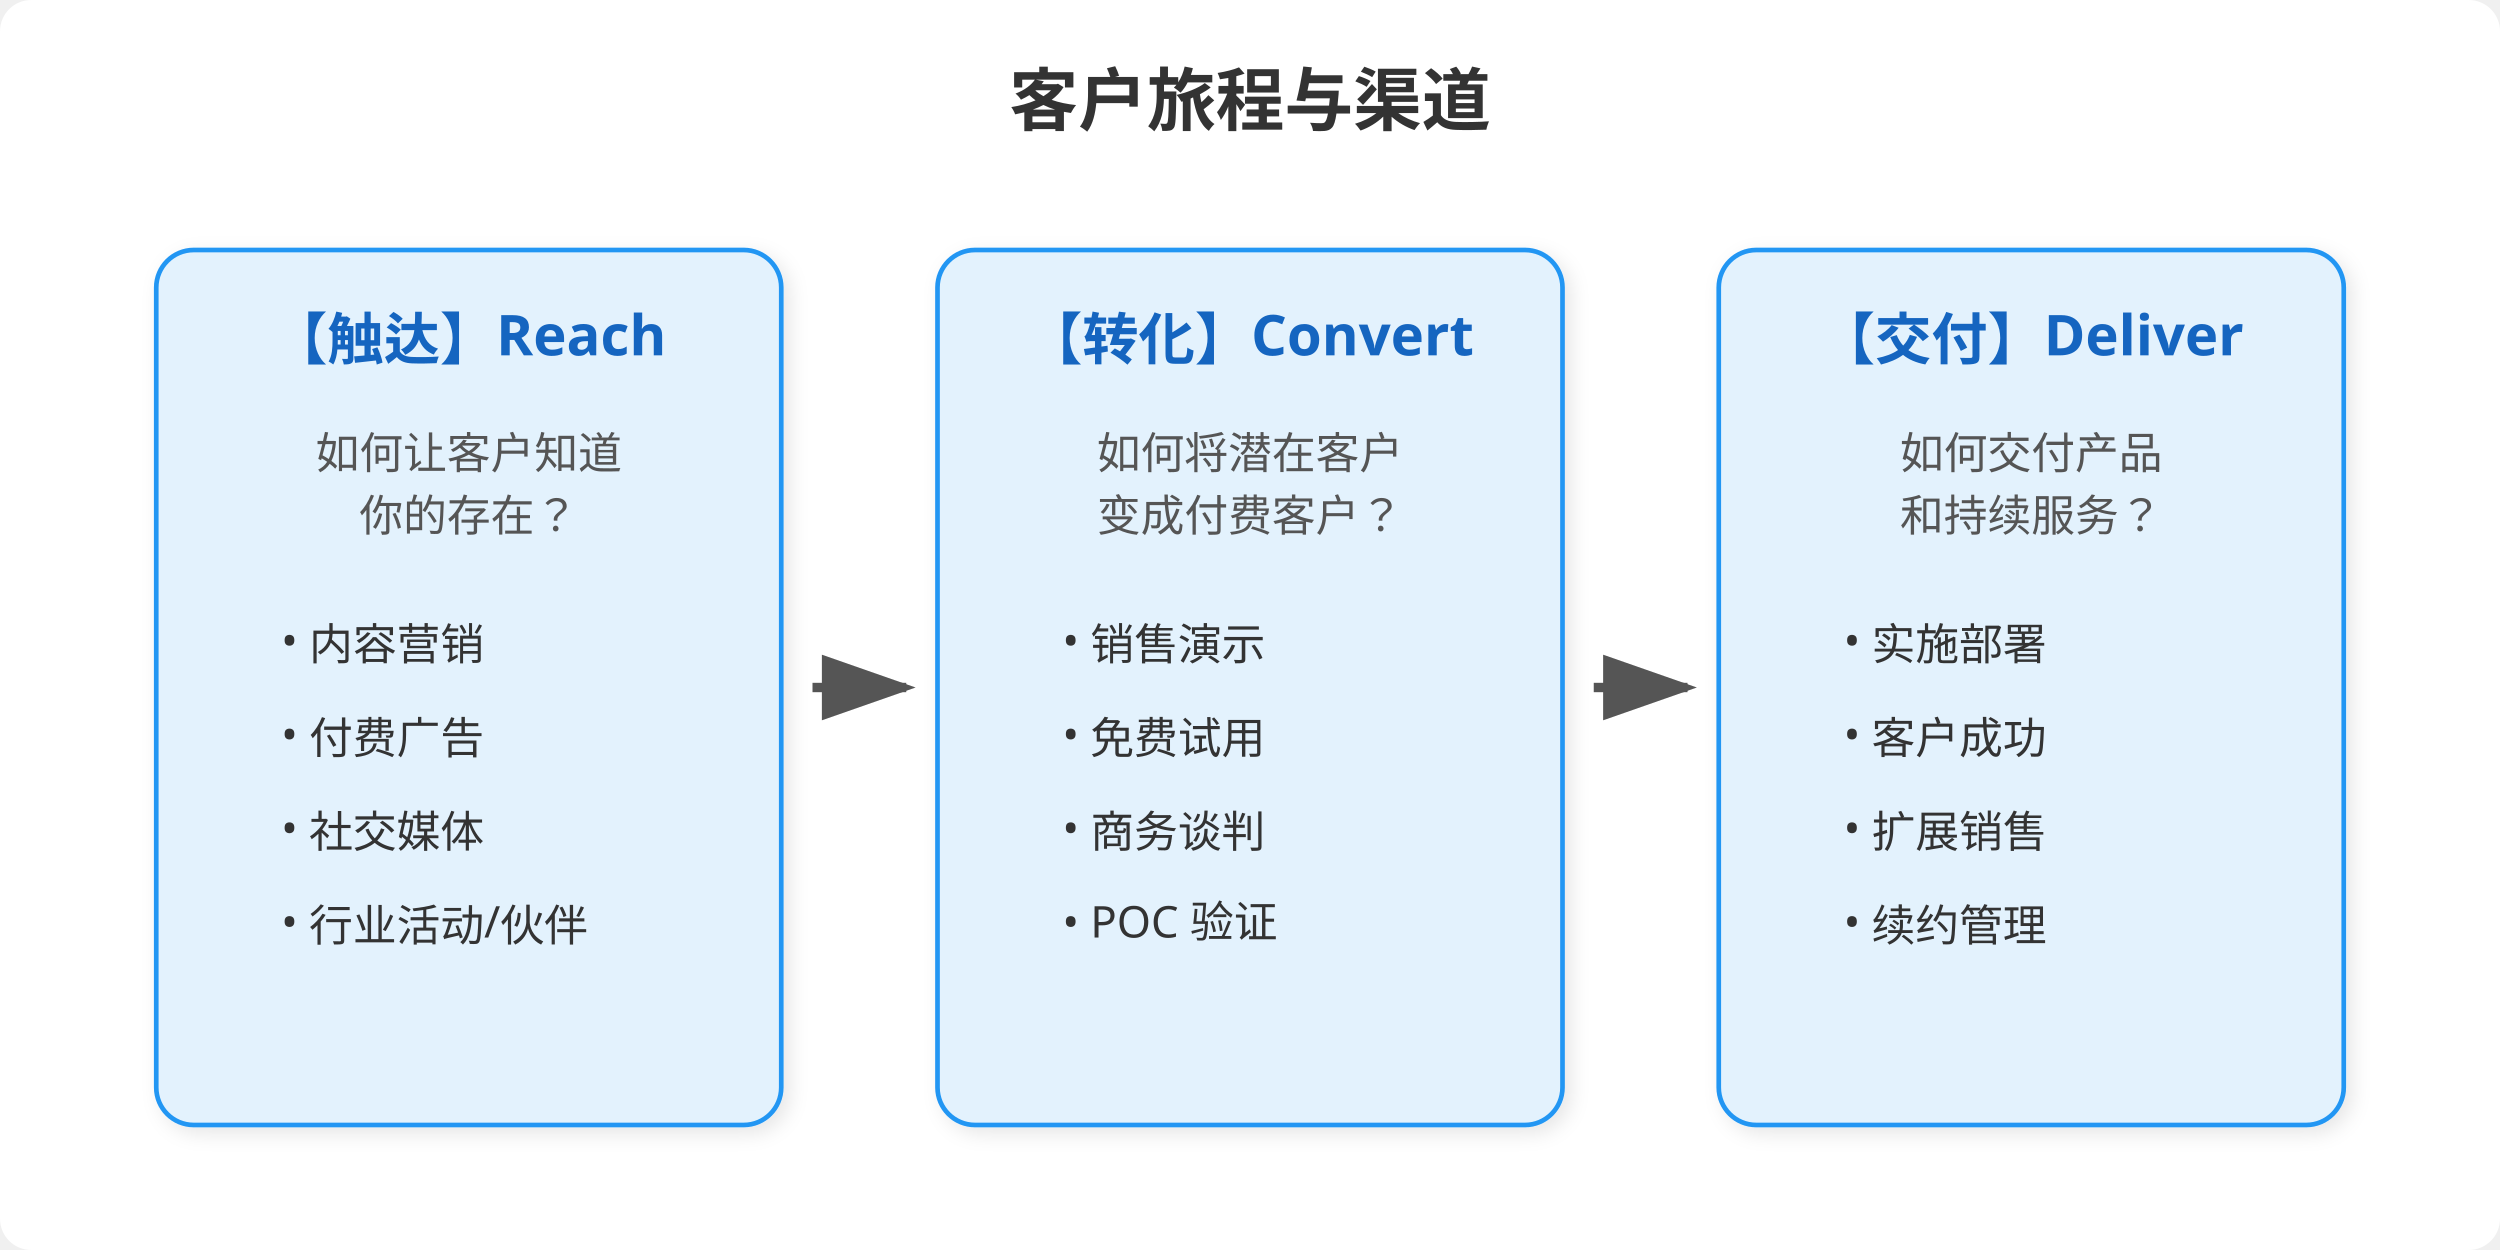
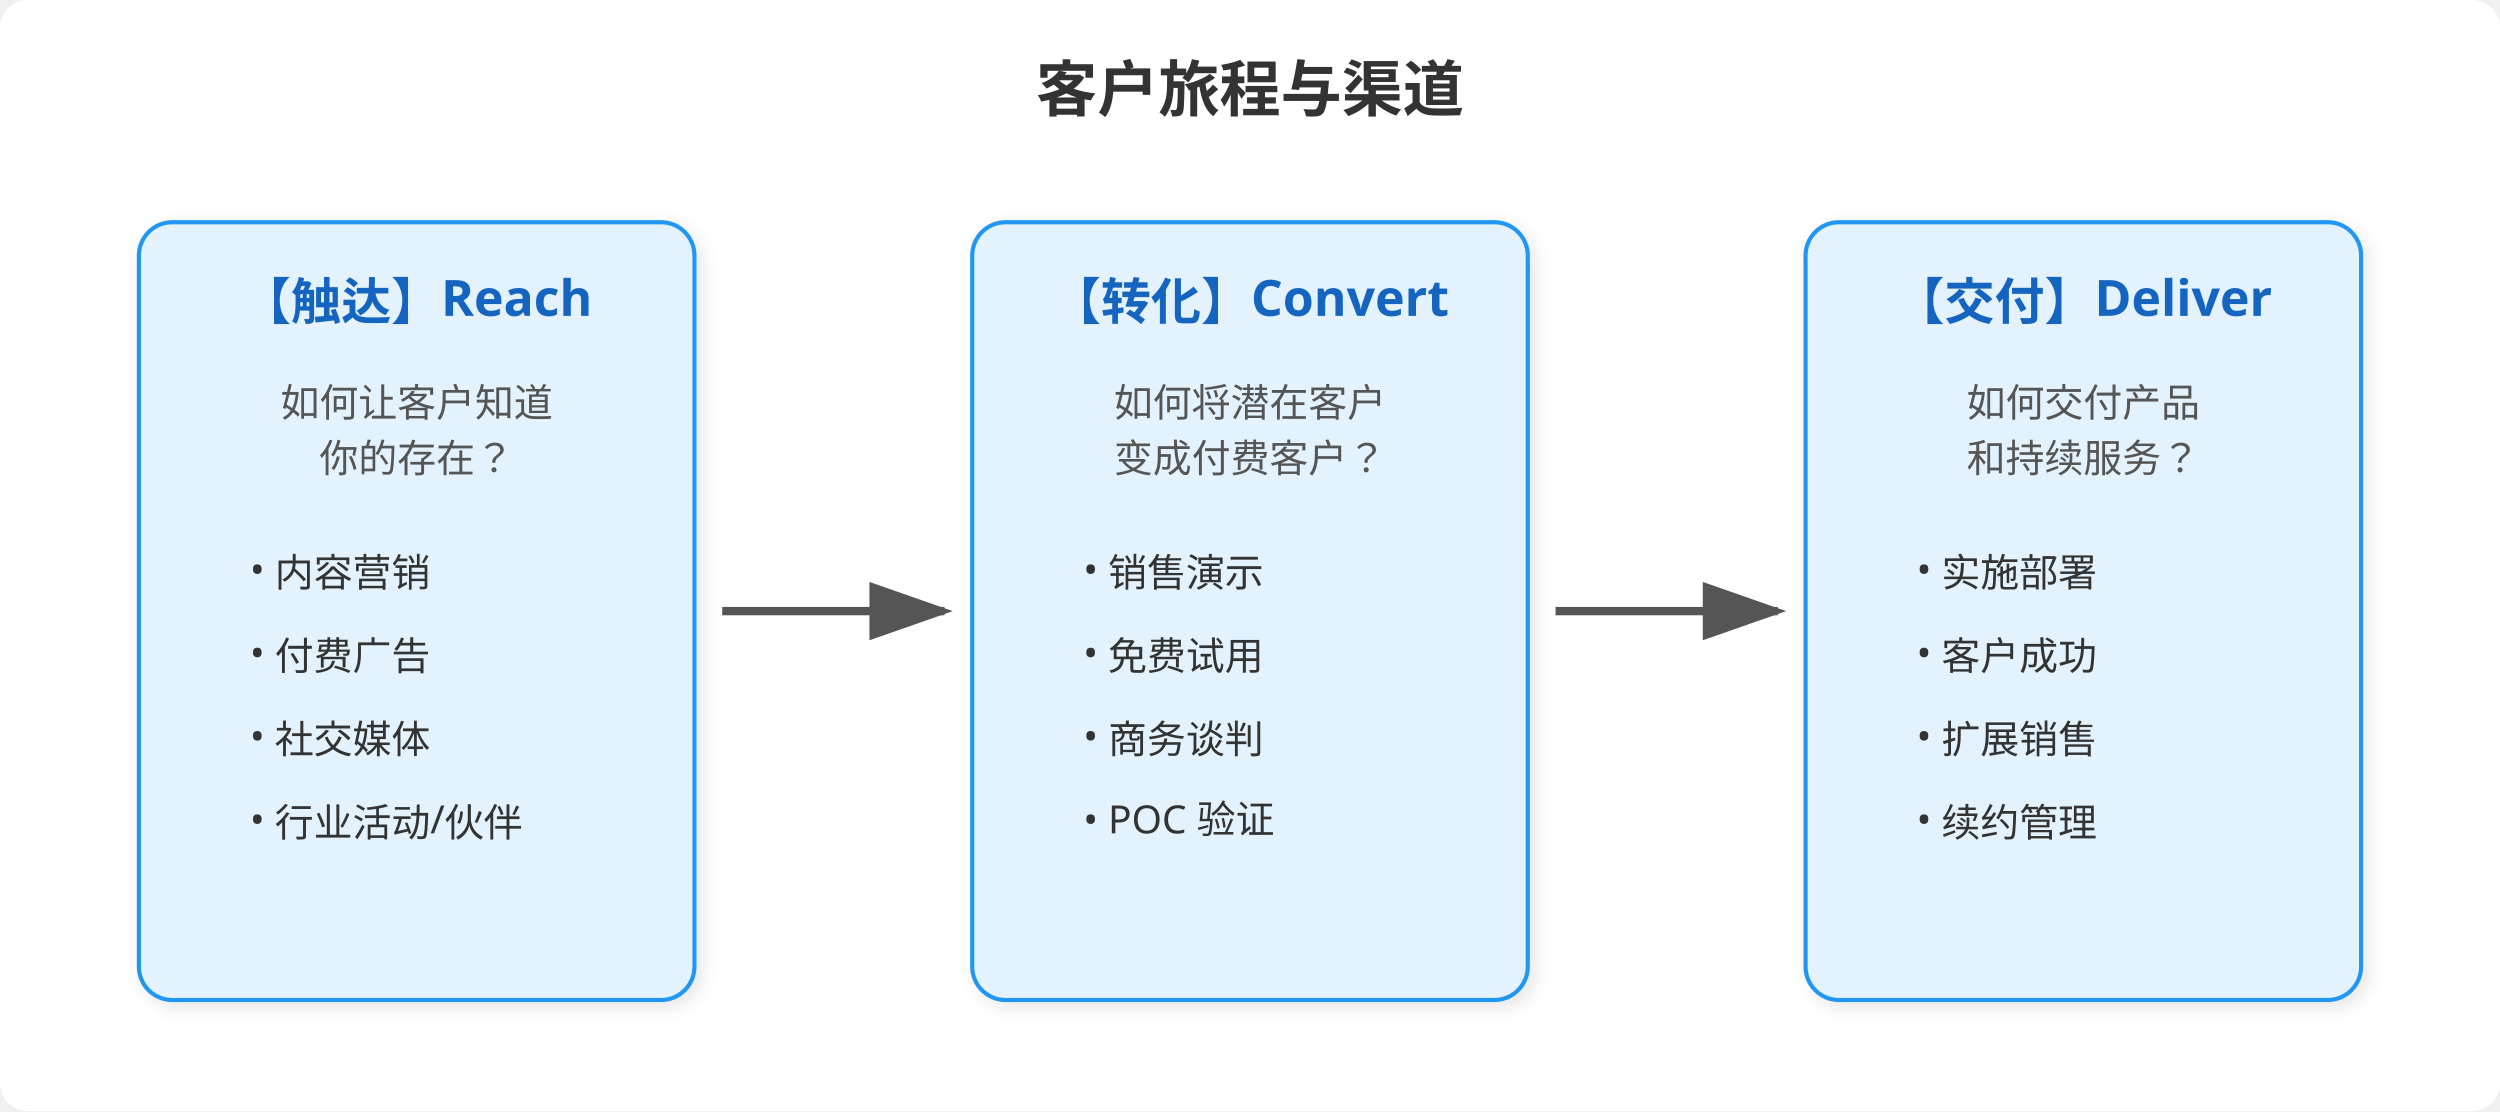
- <svg xmlns="http://www.w3.org/2000/svg" width="800" height="400">
+ <svg xmlns="http://www.w3.org/2000/svg" width="900" height="400">
  <defs>
    <filter id="shadow" x="-20%" y="-20%" width="140%" height="140%">
      <feDropShadow dx="2" dy="2" stdDeviation="3" flood-color="#000000" flood-opacity="0.1" />
    </filter>
    <marker id="arrowhead" markerWidth="10" markerHeight="7" refX="9" refY="3.5" orient="auto">
      <polygon points="0 0, 10 3.5, 0 7" fill="#555" />
    </marker>
  </defs>
  <rect width="100%" height="100%" fill="#ffffff" rx="10" />
-   <text x="400" y="40" font-family="-apple-system, BlinkMacSystemFont, 'Segoe UI', Roboto, Helvetica, Arial, sans-serif" font-size="22" font-weight="bold" text-anchor="middle" fill="#333">
+   <text x="450" y="40" font-family="-apple-system, BlinkMacSystemFont, 'Segoe UI', Roboto, Helvetica, Arial, sans-serif" font-size="22" font-weight="bold" text-anchor="middle" fill="#333">
    客户旅程与渠道
  </text>
  <g transform="translate(50, 80)">
    <rect x="0" y="0" width="200" height="280" rx="12" fill="#E3F2FD" stroke="#2196F3" stroke-width="1.5" filter="url(#shadow)" />
    <text x="100" y="35" font-family="sans-serif" font-size="18" font-weight="bold" text-anchor="middle" fill="#1565C0">【触达】Reach</text>
    <text x="100" y="70" font-family="sans-serif" font-size="14" text-anchor="middle" fill="#555">如何让客户知道</text>
    <text x="100" y="90" font-family="sans-serif" font-size="14" text-anchor="middle" fill="#555">你的存在？</text>
    <g transform="translate(40, 130)">
      <text x="0" y="0" font-family="sans-serif" font-size="14" fill="#333">• 内容营销</text>
      <text x="0" y="30" font-family="sans-serif" font-size="14" fill="#333">• 付费广告</text>
      <text x="0" y="60" font-family="sans-serif" font-size="14" fill="#333">• 社交媒体</text>
      <text x="0" y="90" font-family="sans-serif" font-size="14" fill="#333">• 行业活动/伙伴</text>
    </g>
  </g>
-   <path d="M 260, 220 L 290, 220" stroke="#555" stroke-width="3" marker-end="url(#arrowhead)" />
-   <g transform="translate(300, 80)">
+   <path d="M 260, 220 L 340, 220" stroke="#555" stroke-width="3" marker-end="url(#arrowhead)" />
+   <g transform="translate(350, 80)">
    <rect x="0" y="0" width="200" height="280" rx="12" fill="#E3F2FD" stroke="#2196F3" stroke-width="1.5" filter="url(#shadow)" />
    <text x="100" y="35" font-family="sans-serif" font-size="18" font-weight="bold" text-anchor="middle" fill="#1565C0">【转化】Convert</text>
    <text x="100" y="70" font-family="sans-serif" font-size="14" text-anchor="middle" fill="#555">如何将潜在客户</text>
    <text x="100" y="90" font-family="sans-serif" font-size="14" text-anchor="middle" fill="#555">变成付费客户？</text>
    <g transform="translate(40, 130)">
      <text x="0" y="0" font-family="sans-serif" font-size="14" fill="#333">• 销售演示</text>
      <text x="0" y="30" font-family="sans-serif" font-size="14" fill="#333">• 免费试用</text>
      <text x="0" y="60" font-family="sans-serif" font-size="14" fill="#333">• 商务谈判</text>
      <text x="0" y="90" font-family="sans-serif" font-size="14" fill="#333">• POC 验证</text>
    </g>
  </g>
-   <path d="M 510, 220 L 540, 220" stroke="#555" stroke-width="3" marker-end="url(#arrowhead)" />
-   <g transform="translate(550, 80)">
+   <path d="M 560, 220 L 640, 220" stroke="#555" stroke-width="3" marker-end="url(#arrowhead)" />
+   <g transform="translate(650, 80)">
    <rect x="0" y="0" width="200" height="280" rx="12" fill="#E3F2FD" stroke="#2196F3" stroke-width="1.5" filter="url(#shadow)" />
    <text x="100" y="35" font-family="sans-serif" font-size="18" font-weight="bold" text-anchor="middle" fill="#1565C0">【交付】Deliver</text>
    <text x="100" y="70" font-family="sans-serif" font-size="14" text-anchor="middle" fill="#555">如何交付产品</text>
    <text x="100" y="90" font-family="sans-serif" font-size="14" text-anchor="middle" fill="#555">和持续服务？</text>
    <g transform="translate(40, 130)">
      <text x="0" y="0" font-family="sans-serif" font-size="14" fill="#333">• 实施部署</text>
      <text x="0" y="30" font-family="sans-serif" font-size="14" fill="#333">• 客户成功</text>
      <text x="0" y="60" font-family="sans-serif" font-size="14" fill="#333">• 扩展销售</text>
      <text x="0" y="90" font-family="sans-serif" font-size="14" fill="#333">• 续约管理</text>
    </g>
  </g>
</svg>
